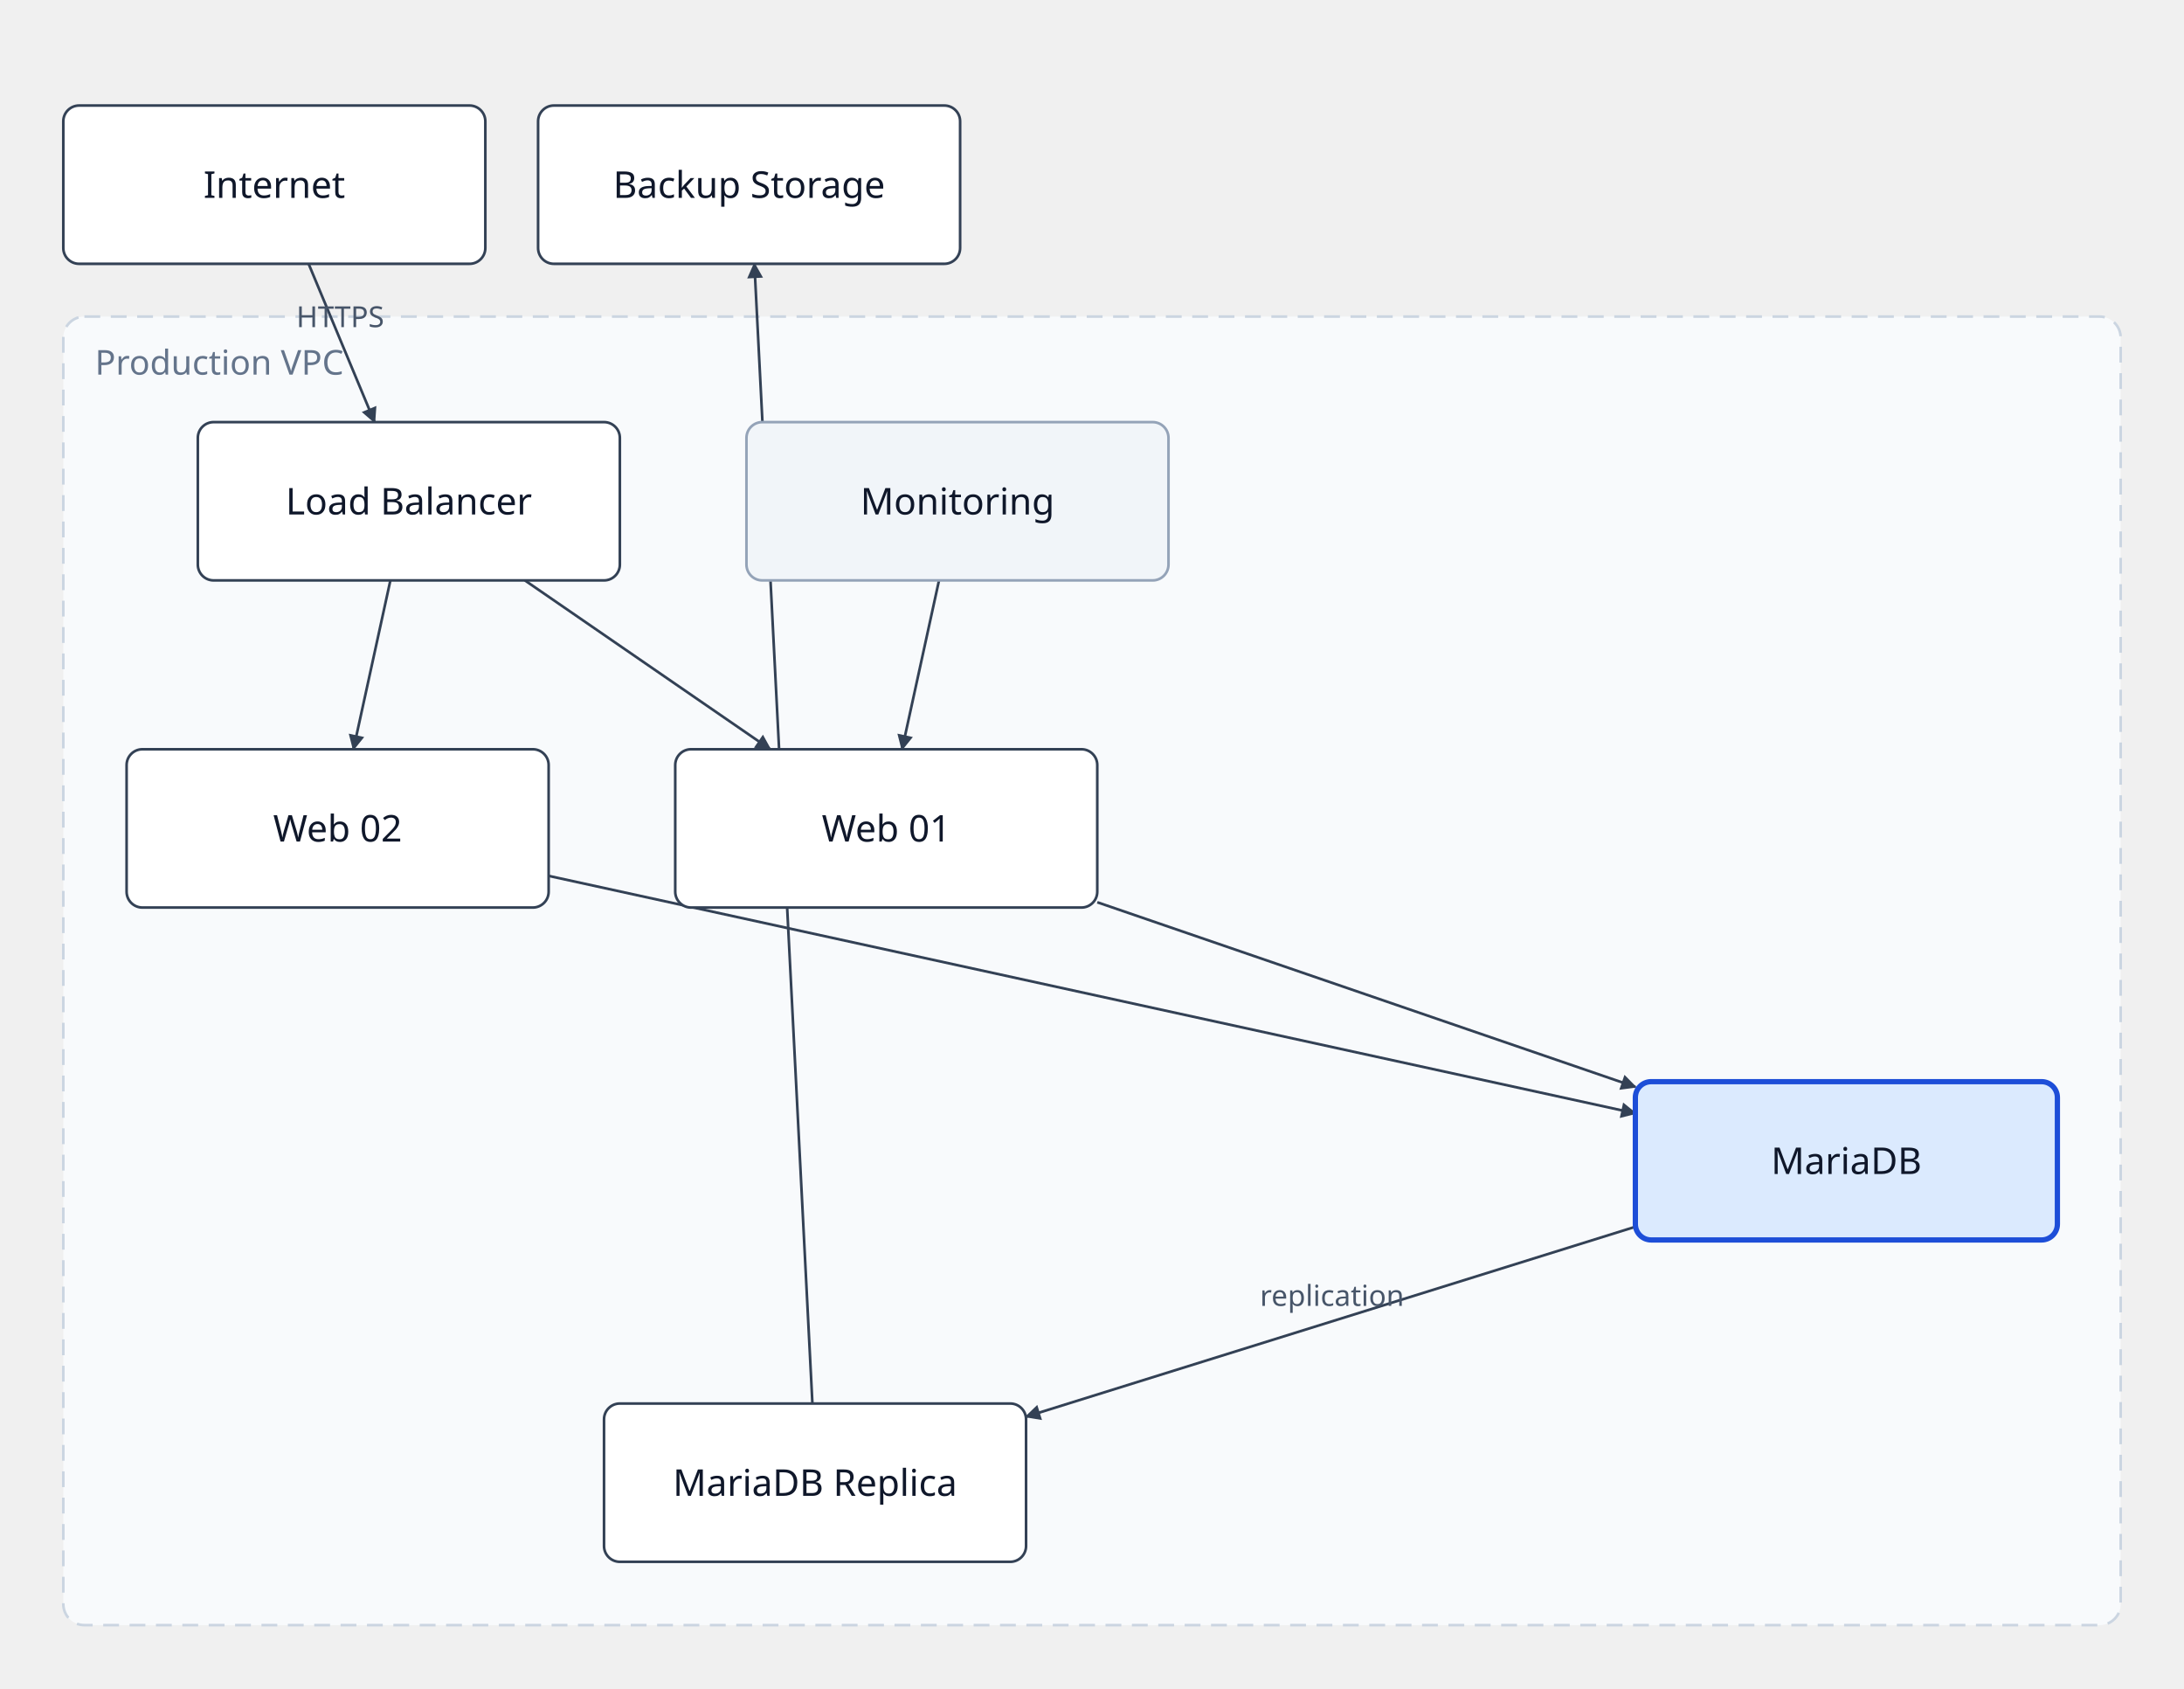
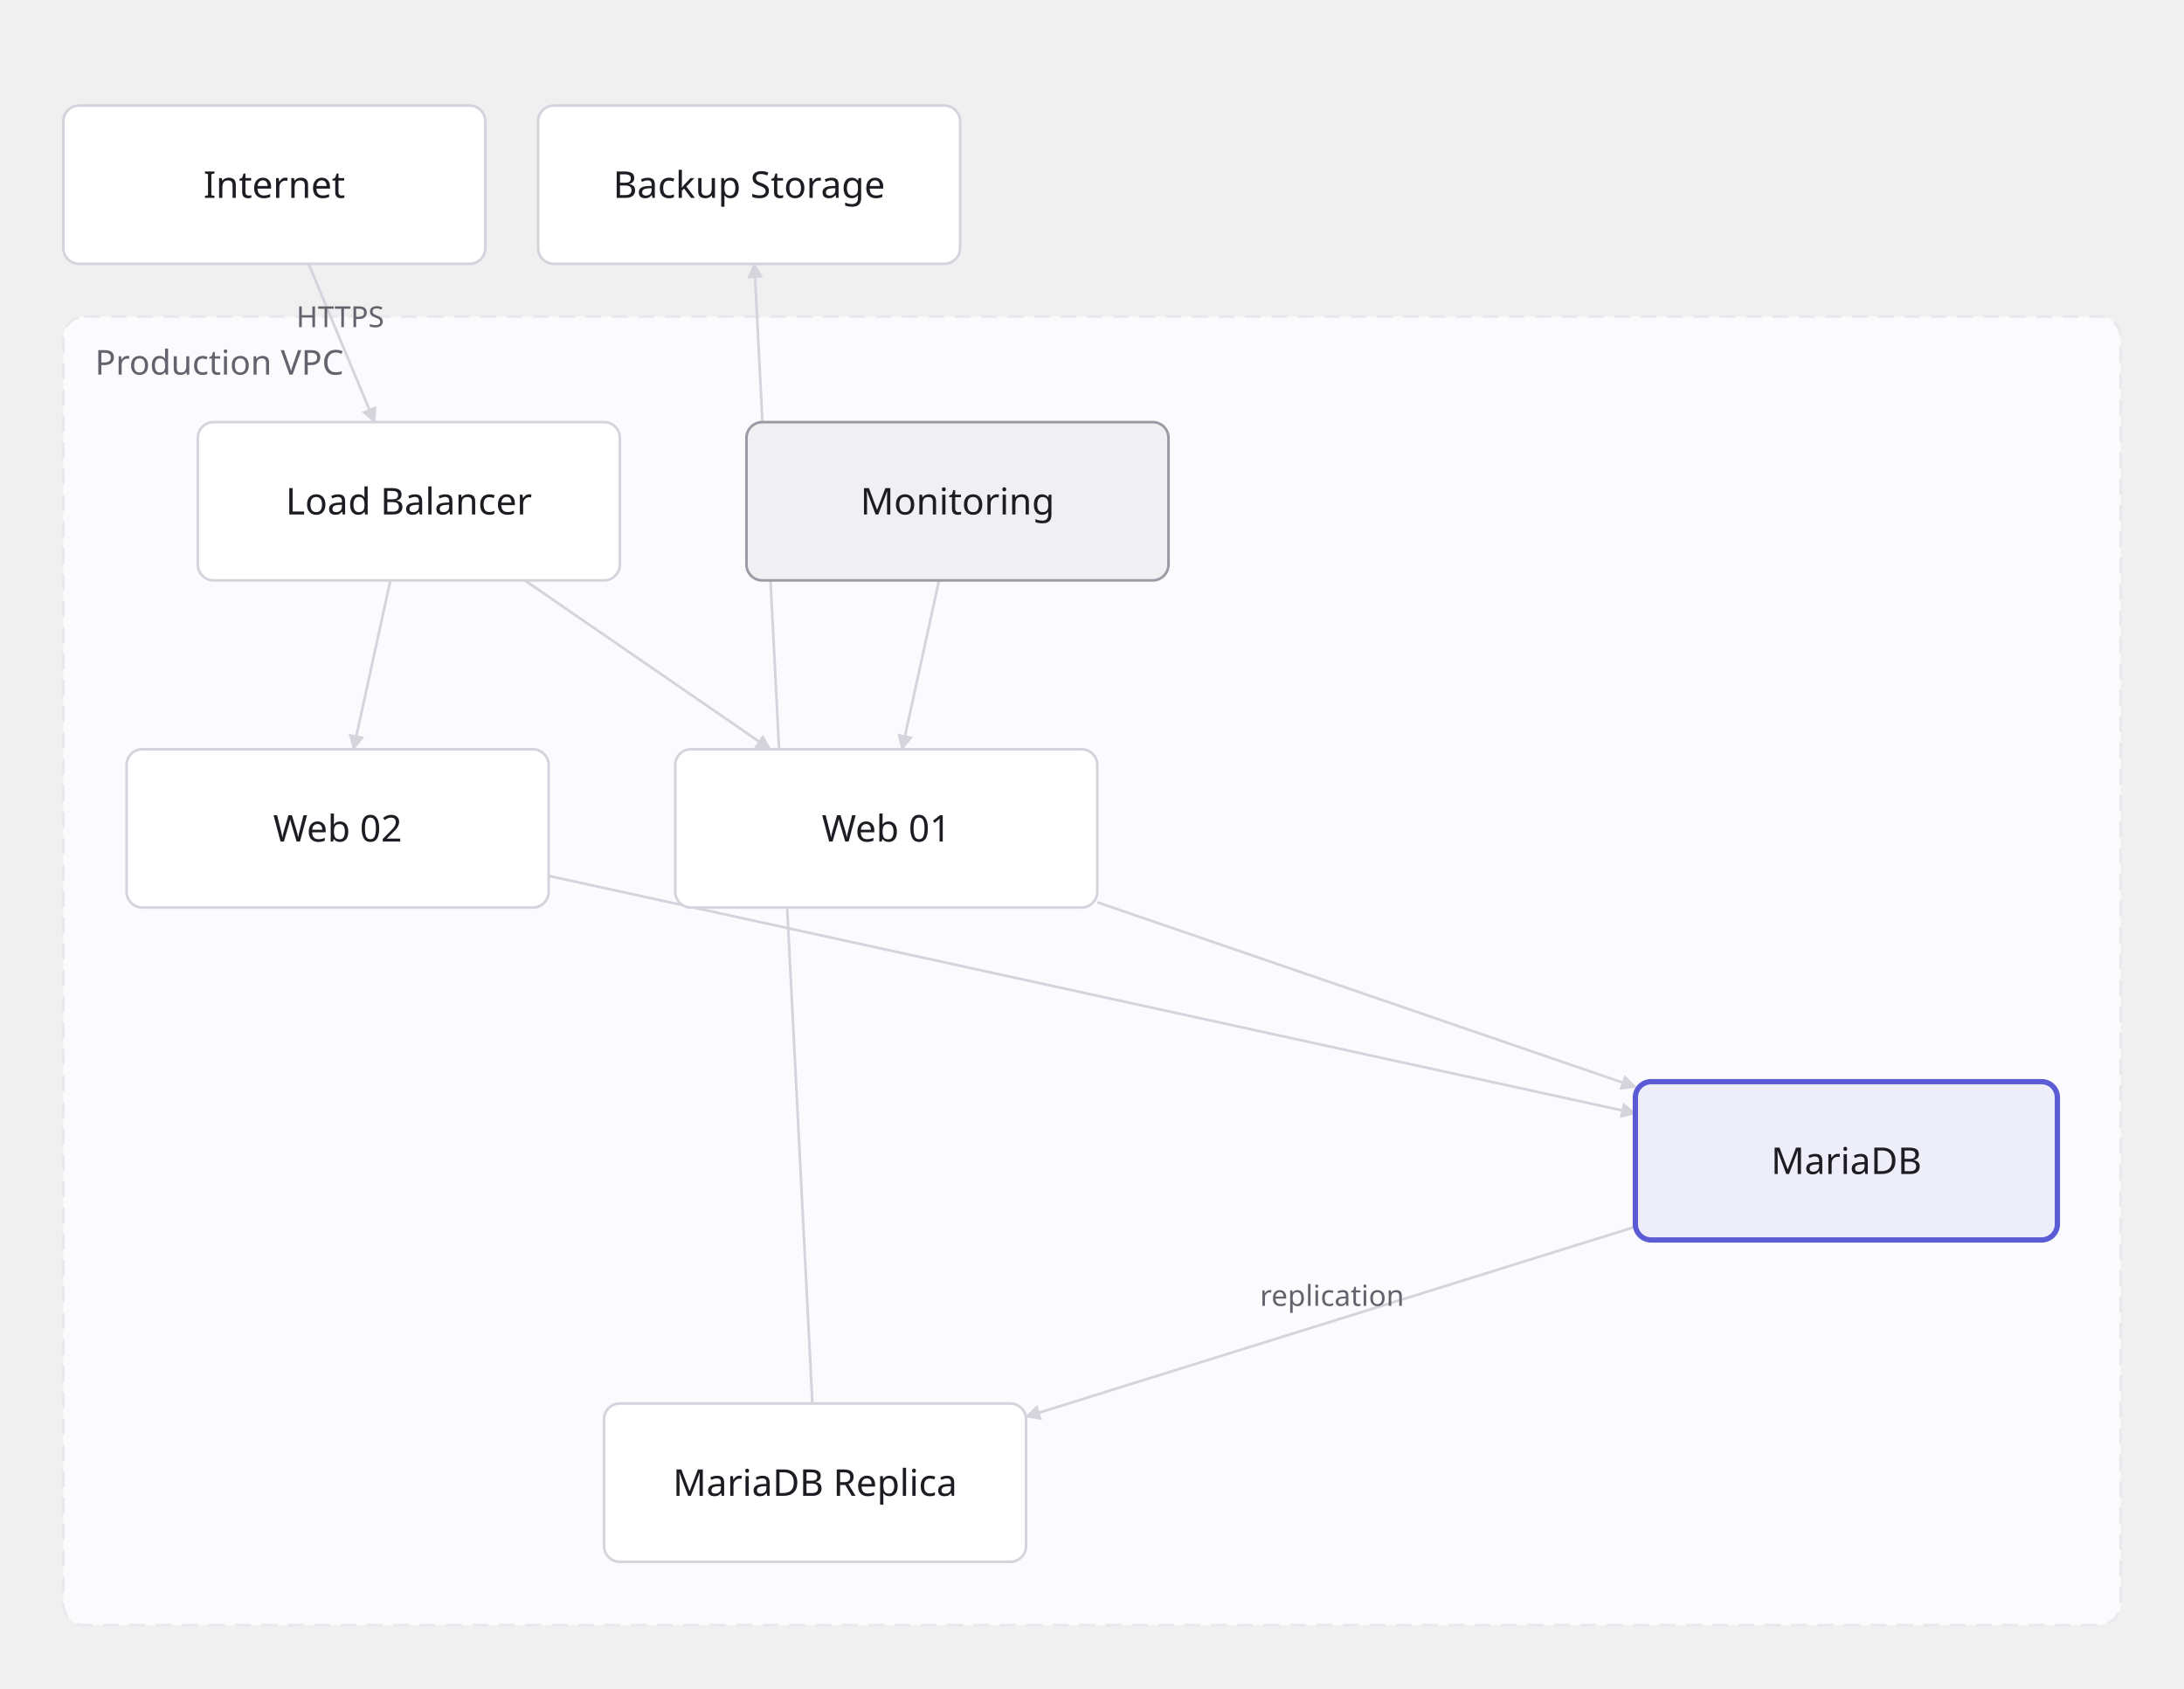
<svg xmlns="http://www.w3.org/2000/svg" width="828" height="640" viewBox="0 0 828 640">
  <defs>
    <marker id="arrow" viewBox="0 0 10 10" refX="9" refY="5" markerWidth="6" markerHeight="6" orient="auto">
-       <path d="M 0 0 L 10 5 L 0 10 z" fill="#334155" />
+       <path d="M 0 0 L 10 5 L 0 10 z" fill="#d4d4dc" />
    </marker>
  </defs>
  <g data-group="vpc">
-     <rect x="24" y="120" width="780" height="496" rx="8" fill="#f8fafc" stroke="#cbd5e1" stroke-dasharray="6 4" />
-     <text x="36" y="142" font-family="sans-serif" font-size="13" fill="#64748b">Production VPC</text>
+     <rect x="24" y="120" width="780" height="496" rx="8" fill="#fbfbfd" stroke="#e8e8ed" stroke-dasharray="6 4" />
+     <text x="36" y="142" font-family="sans-serif" font-size="13" fill="#63636e">Production VPC</text>
  </g>
  <g data-edge="internet&gt;lb" data-pinned="false">
-     <path d="M 117 100 L 142 160" fill="none" stroke="#334155" stroke-width="1" marker-end="url(#arrow)" />
-     <text x="129" y="124" text-anchor="middle" font-family="sans-serif" font-size="11" fill="#475569">HTTPS</text>
+     <path d="M 117 100 L 142 160" fill="none" stroke="#d4d4dc" stroke-width="1" marker-end="url(#arrow)" />
+     <text x="129" y="124" text-anchor="middle" font-family="sans-serif" font-size="11" fill="#63636e">HTTPS</text>
  </g>
  <g data-edge="lb&gt;web01" data-pinned="false">
-     <path d="M 199 220 L 292 284" fill="none" stroke="#334155" stroke-width="1" marker-end="url(#arrow)" />
+     <path d="M 199 220 L 292 284" fill="none" stroke="#d4d4dc" stroke-width="1" marker-end="url(#arrow)" />
  </g>
  <g data-edge="lb&gt;web02" data-pinned="false">
-     <path d="M 148 220 L 134 284" fill="none" stroke="#334155" stroke-width="1" marker-end="url(#arrow)" />
+     <path d="M 148 220 L 134 284" fill="none" stroke="#d4d4dc" stroke-width="1" marker-end="url(#arrow)" />
  </g>
  <g data-edge="web01&gt;db" data-pinned="false">
-     <path d="M 416 342 L 620 412" fill="none" stroke="#334155" stroke-width="1" marker-end="url(#arrow)" />
+     <path d="M 416 342 L 620 412" fill="none" stroke="#d4d4dc" stroke-width="1" marker-end="url(#arrow)" />
  </g>
  <g data-edge="web02&gt;db" data-pinned="false">
-     <path d="M 208 332 L 620 422" fill="none" stroke="#334155" stroke-width="1" marker-end="url(#arrow)" />
+     <path d="M 208 332 L 620 422" fill="none" stroke="#d4d4dc" stroke-width="1" marker-end="url(#arrow)" />
  </g>
  <g data-edge="db&gt;replica" data-pinned="false">
-     <path d="M 620 465 L 389 537" fill="none" stroke="#334155" stroke-width="1" marker-end="url(#arrow)" />
-     <text x="505" y="495" text-anchor="middle" font-family="sans-serif" font-size="11" fill="#475569">replication</text>
+     <path d="M 620 465 L 389 537" fill="none" stroke="#d4d4dc" stroke-width="1" marker-end="url(#arrow)" />
+     <text x="505" y="495" text-anchor="middle" font-family="sans-serif" font-size="11" fill="#63636e">replication</text>
  </g>
  <g data-edge="replica&gt;backup" data-pinned="false">
-     <path d="M 308 532 L 286 100" fill="none" stroke="#334155" stroke-width="1" marker-end="url(#arrow)" />
+     <path d="M 308 532 L 286 100" fill="none" stroke="#d4d4dc" stroke-width="1" marker-end="url(#arrow)" />
  </g>
  <g data-edge="monitor&gt;web01" data-pinned="false">
-     <path d="M 356 220 L 342 284" fill="none" stroke="#334155" stroke-width="1" marker-end="url(#arrow)" />
+     <path d="M 356 220 L 342 284" fill="none" stroke="#d4d4dc" stroke-width="1" marker-end="url(#arrow)" />
  </g>
  <g data-node="lb" data-pinned="false">
-     <rect x="75" y="160" width="160" height="60" rx="6" fill="#ffffff" stroke="#334155" stroke-width="1" />
-     <text x="155" y="195" text-anchor="middle" font-family="sans-serif" font-size="14" fill="#0f172a">Load Balancer</text>
+     <rect x="75" y="160" width="160" height="60" rx="6" fill="#ffffff" stroke="#d4d4dc" stroke-width="1" />
+     <text x="155" y="195" text-anchor="middle" font-family="sans-serif" font-size="14" fill="#1c1c22">Load Balancer</text>
  </g>
  <g data-node="web01" data-pinned="false">
-     <rect x="256" y="284" width="160" height="60" rx="6" fill="#ffffff" stroke="#334155" stroke-width="1" />
-     <text x="336" y="319" text-anchor="middle" font-family="sans-serif" font-size="14" fill="#0f172a">Web 01</text>
+     <rect x="256" y="284" width="160" height="60" rx="6" fill="#ffffff" stroke="#d4d4dc" stroke-width="1" />
+     <text x="336" y="319" text-anchor="middle" font-family="sans-serif" font-size="14" fill="#1c1c22">Web 01</text>
  </g>
  <g data-node="web02" data-pinned="false">
-     <rect x="48" y="284" width="160" height="60" rx="6" fill="#ffffff" stroke="#334155" stroke-width="1" />
-     <text x="128" y="319" text-anchor="middle" font-family="sans-serif" font-size="14" fill="#0f172a">Web 02</text>
+     <rect x="48" y="284" width="160" height="60" rx="6" fill="#ffffff" stroke="#d4d4dc" stroke-width="1" />
+     <text x="128" y="319" text-anchor="middle" font-family="sans-serif" font-size="14" fill="#1c1c22">Web 02</text>
  </g>
  <g data-node="monitor" data-pinned="false" data-appearance="muted">
-     <rect x="283" y="160" width="160" height="60" rx="6" fill="#f1f5f9" stroke="#94a3b8" stroke-width="1" />
-     <text x="363" y="195" text-anchor="middle" font-family="sans-serif" font-size="14" fill="#0f172a">Monitoring</text>
+     <rect x="283" y="160" width="160" height="60" rx="6" fill="#f0f0f3" stroke="#9b9ba5" stroke-width="1" />
+     <text x="363" y="195" text-anchor="middle" font-family="sans-serif" font-size="14" fill="#1c1c22">Monitoring</text>
  </g>
  <g data-node="db" data-pinned="true" data-appearance="primary">
-     <rect x="620" y="410" width="160" height="60" rx="6" fill="#dbeafe" stroke="#1d4ed8" stroke-width="2" />
-     <text x="700" y="445" text-anchor="middle" font-family="sans-serif" font-size="14" fill="#0f172a">MariaDB</text>
+     <rect x="620" y="410" width="160" height="60" rx="6" fill="#eeeefb" stroke="#5b5bd6" stroke-width="2" />
+     <text x="700" y="445" text-anchor="middle" font-family="sans-serif" font-size="14" fill="#1c1c22">MariaDB</text>
  </g>
  <g data-node="replica" data-pinned="false">
-     <rect x="229" y="532" width="160" height="60" rx="6" fill="#ffffff" stroke="#334155" stroke-width="1" />
-     <text x="309" y="567" text-anchor="middle" font-family="sans-serif" font-size="14" fill="#0f172a">MariaDB Replica</text>
+     <rect x="229" y="532" width="160" height="60" rx="6" fill="#ffffff" stroke="#d4d4dc" stroke-width="1" />
+     <text x="309" y="567" text-anchor="middle" font-family="sans-serif" font-size="14" fill="#1c1c22">MariaDB Replica</text>
  </g>
  <g data-node="internet" data-pinned="false">
-     <rect x="24" y="40" width="160" height="60" rx="6" fill="#ffffff" stroke="#334155" stroke-width="1" />
-     <text x="104" y="75" text-anchor="middle" font-family="sans-serif" font-size="14" fill="#0f172a">Internet</text>
+     <rect x="24" y="40" width="160" height="60" rx="6" fill="#ffffff" stroke="#d4d4dc" stroke-width="1" />
+     <text x="104" y="75" text-anchor="middle" font-family="sans-serif" font-size="14" fill="#1c1c22">Internet</text>
  </g>
  <g data-node="backup" data-pinned="false">
-     <rect x="204" y="40" width="160" height="60" rx="6" fill="#ffffff" stroke="#334155" stroke-width="1" />
-     <text x="284" y="75" text-anchor="middle" font-family="sans-serif" font-size="14" fill="#0f172a">Backup Storage</text>
+     <rect x="204" y="40" width="160" height="60" rx="6" fill="#ffffff" stroke="#d4d4dc" stroke-width="1" />
+     <text x="284" y="75" text-anchor="middle" font-family="sans-serif" font-size="14" fill="#1c1c22">Backup Storage</text>
  </g>
</svg>
